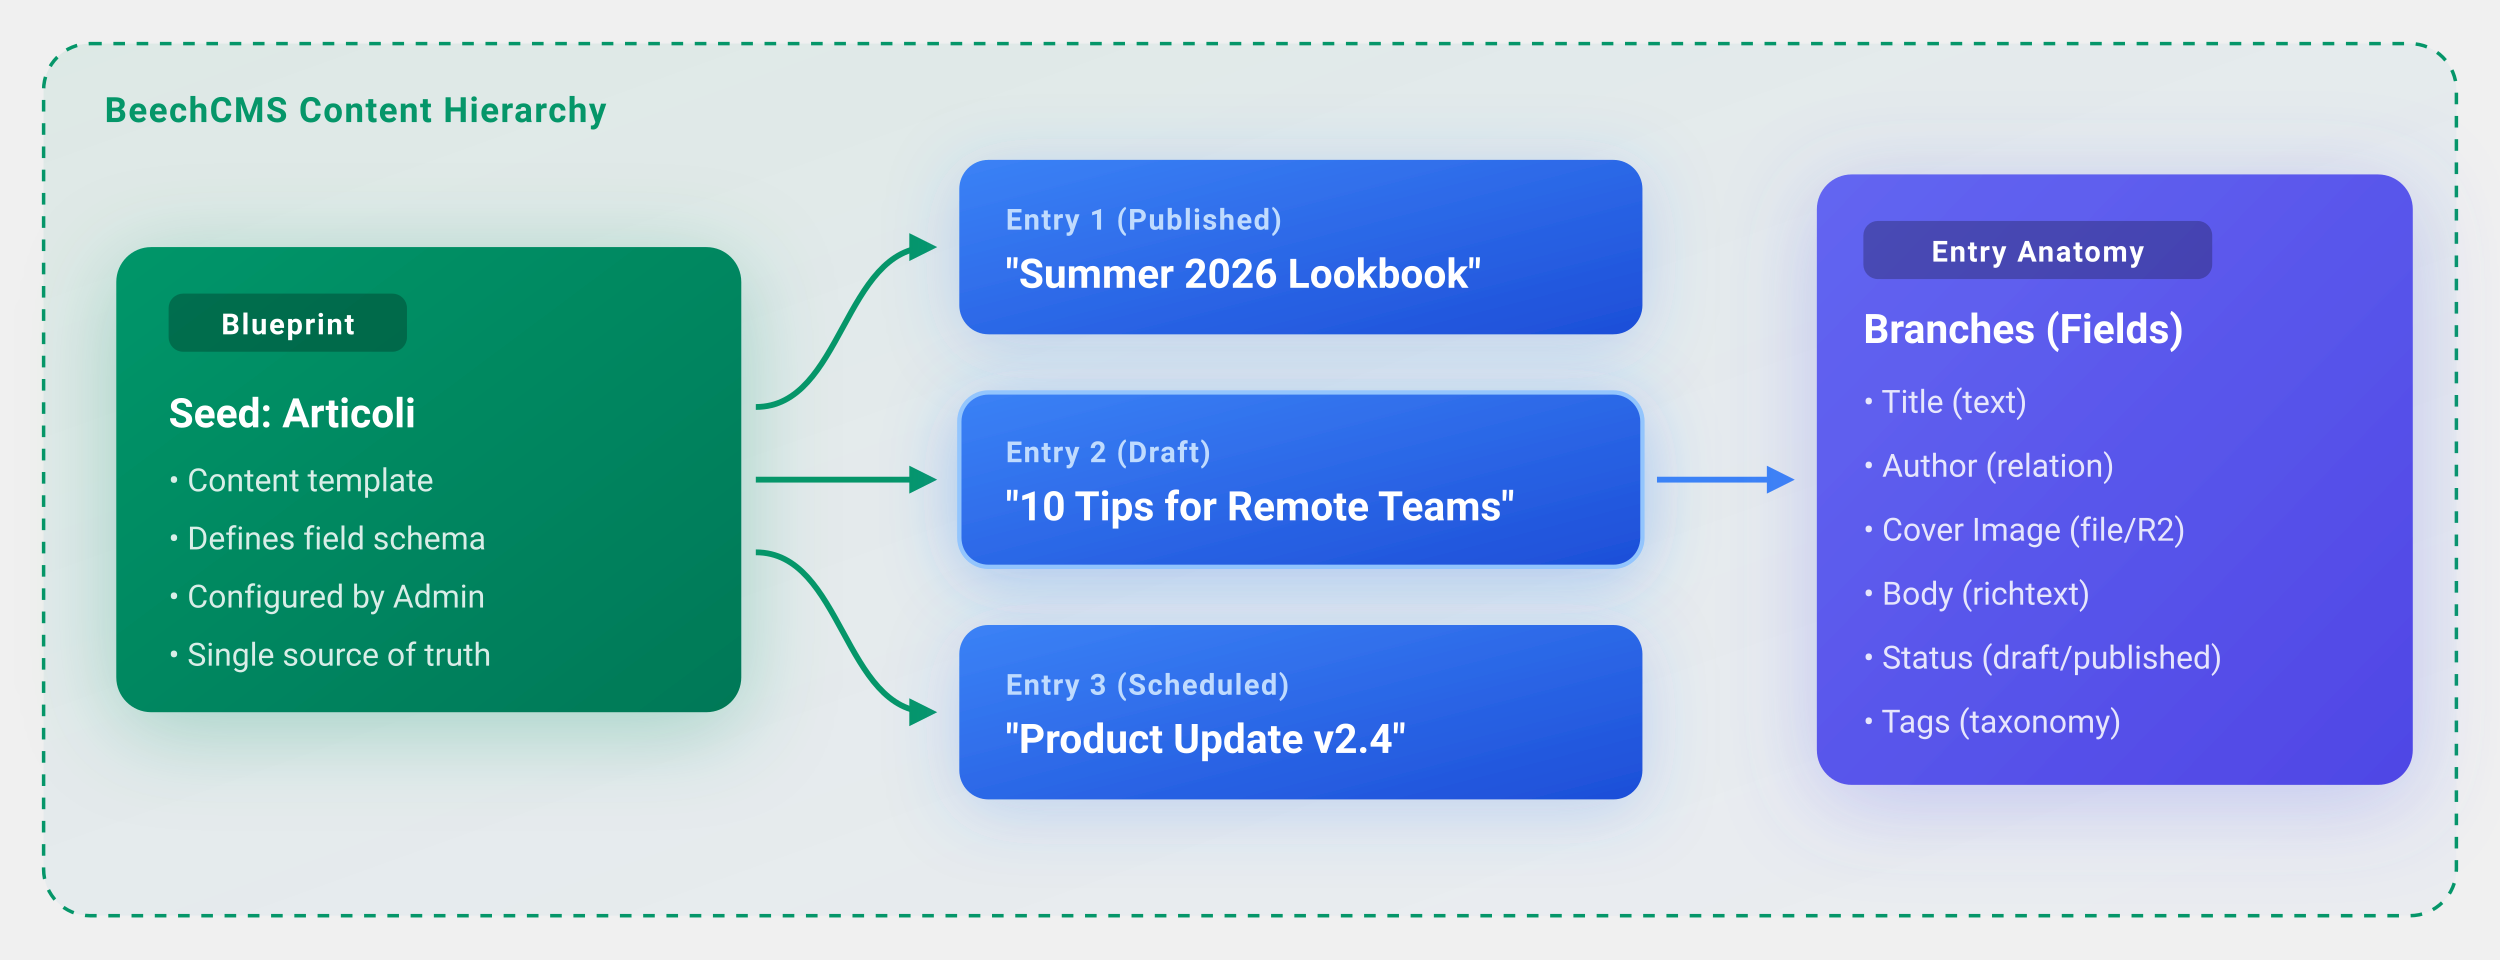
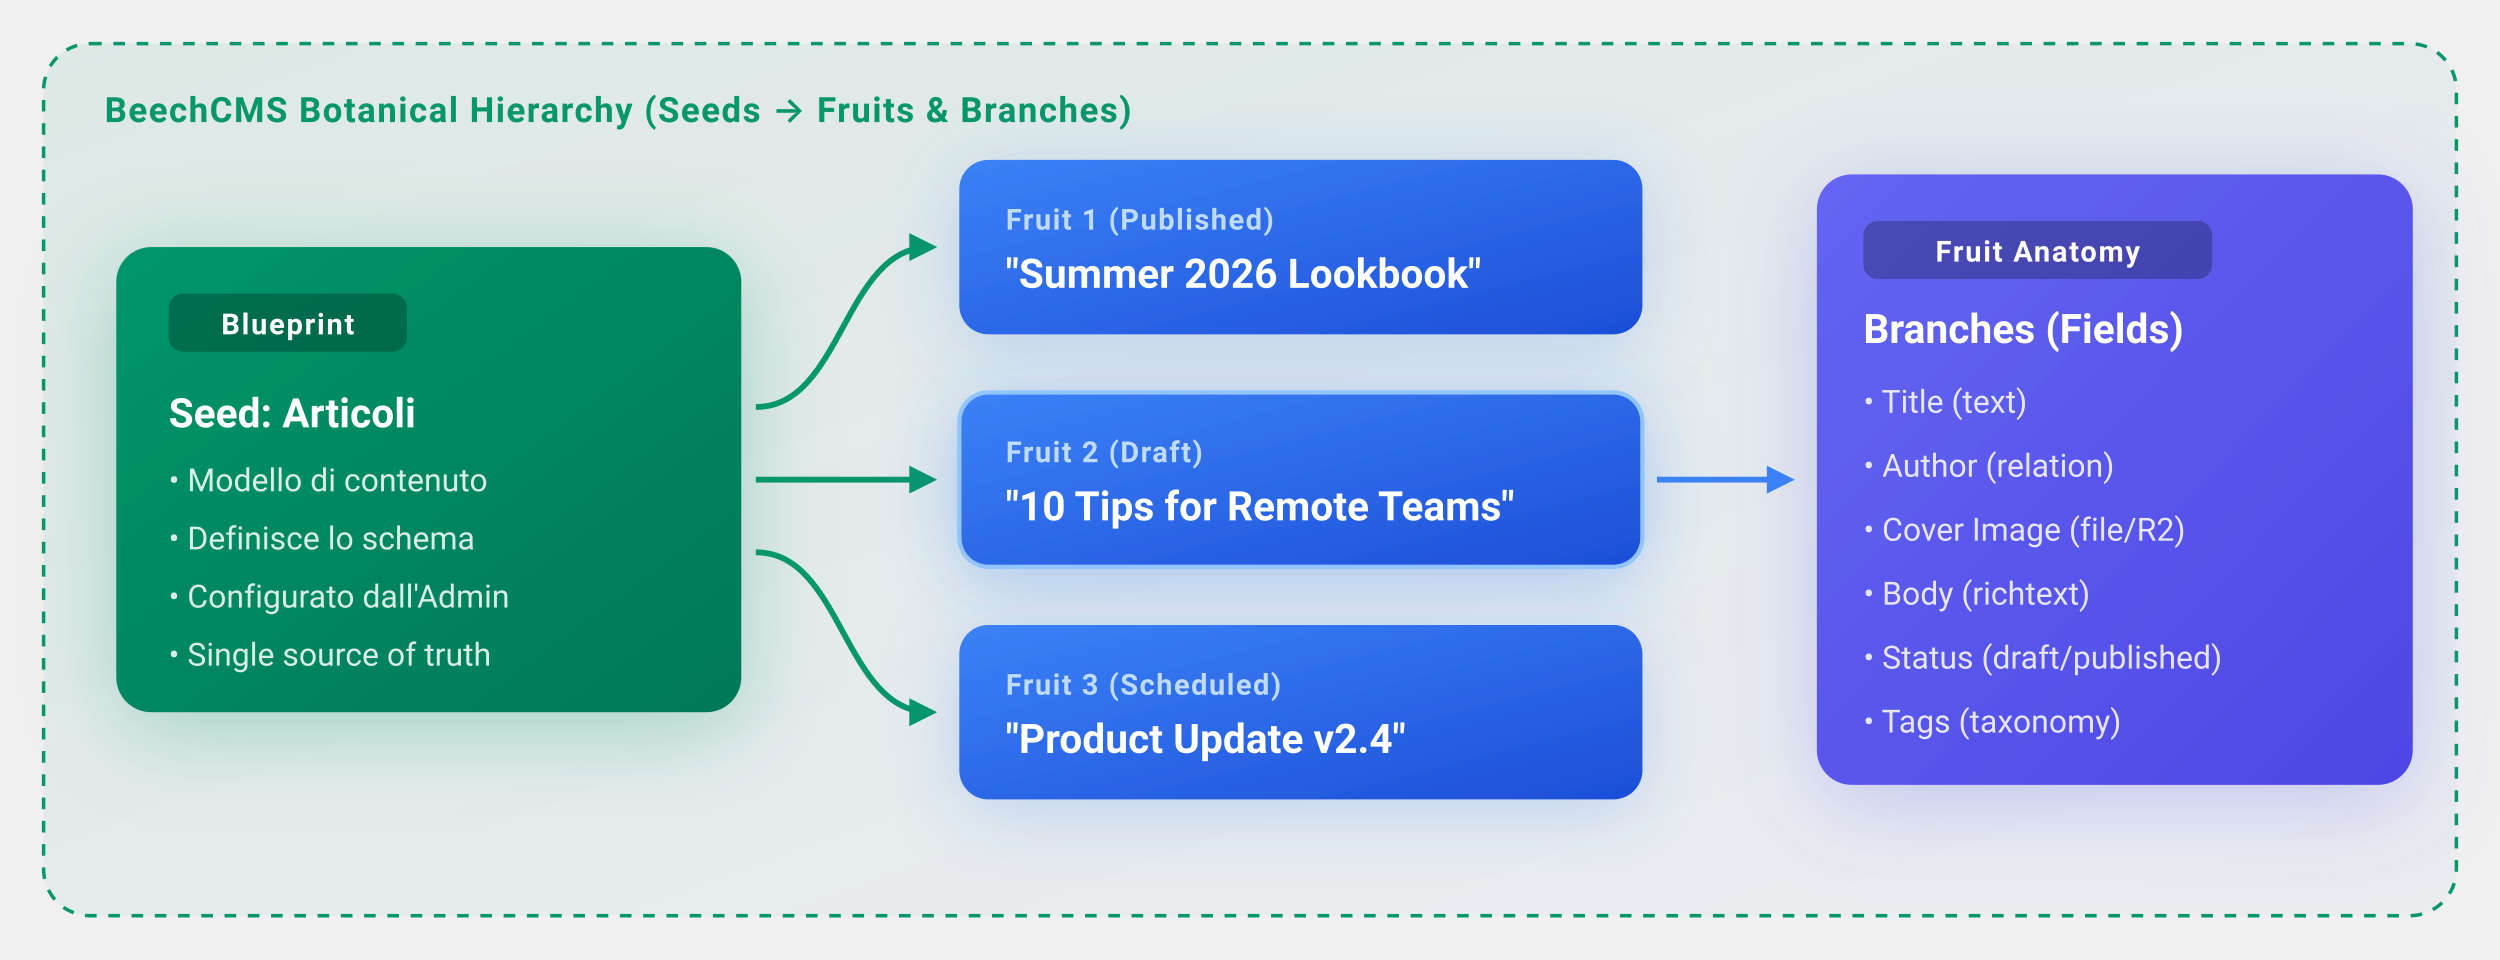
<svg xmlns="http://www.w3.org/2000/svg" viewBox="0 0 860 330" width="100%" height="100%">
  <defs>
    <linearGradient id="seedGrad" x1="0%" y1="0%" x2="100%" y2="100%">
      <stop offset="0%" stop-color="#059669" />
      <stop offset="100%" stop-color="#047857" />
    </linearGradient>
-     <linearGradient id="entryGrad" x1="0%" y1="0%" x2="100%" y2="100%">
+     <linearGradient id="fruitGrad" x1="0%" y1="0%" x2="100%" y2="100%">
      <stop offset="0%" stop-color="#3b82f6" />
      <stop offset="100%" stop-color="#1d4ed8" />
    </linearGradient>
    <linearGradient id="branchGrad" x1="0%" y1="0%" x2="100%" y2="100%">
      <stop offset="0%" stop-color="#6366f1" />
      <stop offset="100%" stop-color="#4f46e5" />
    </linearGradient>
    <linearGradient id="bgBoxGrad" x1="0%" y1="0%" x2="100%" y2="100%">
      <stop offset="0%" stop-color="#059669" stop-opacity="0.08" />
      <stop offset="100%" stop-color="#3b82f6" stop-opacity="0.03" />
    </linearGradient>
    <marker id="arrow-emerald" viewBox="0 0 10 10" refX="6" refY="5" markerWidth="6" markerHeight="6" orient="auto">
      <path d="M 0 1 L 8 5 L 0 9 z" fill="#059669" />
    </marker>
    <marker id="arrow-blue" viewBox="0 0 10 10" refX="6" refY="5" markerWidth="6" markerHeight="6" orient="auto">
      <path d="M 0 1 L 8 5 L 0 9 z" fill="#3b82f6" />
    </marker>
  </defs>
  <style>
    .diagram-title { font-family: -apple-system, BlinkMacSystemFont, "Segoe UI", Roboto, sans-serif; font-size: 12px; font-weight: 600; letter-spacing: 0.5px; fill: #059669; text-transform: uppercase; }
    .card-badge { font-family: -apple-system, BlinkMacSystemFont, "Segoe UI", Roboto, sans-serif; font-size: 10px; font-weight: 700; text-transform: uppercase; letter-spacing: 0.6px; fill: #ffffff; }
    .card-title { font-family: -apple-system, BlinkMacSystemFont, "Segoe UI", Roboto, sans-serif; font-size: 14px; font-weight: 700; fill: #ffffff; }
    .card-desc { font-family: -apple-system, BlinkMacSystemFont, "Segoe UI", Roboto, sans-serif; font-size: 11px; fill: rgba(255, 255, 255, 0.85); }
-     .entry-badge { font-family: -apple-system, BlinkMacSystemFont, "Segoe UI", Roboto, sans-serif; font-size: 10px; font-weight: 600; letter-spacing: 0.5px; fill: #bfdbfe; text-transform: uppercase; }
+     .fruit-badge { font-family: -apple-system, BlinkMacSystemFont, "Segoe UI", Roboto, sans-serif; font-size: 10px; font-weight: 600; letter-spacing: 0.5px; fill: #bfdbfe; text-transform: uppercase; }
  </style>
  <rect x="15" y="15" width="830" height="300" rx="16" fill="url(#bgBoxGrad)" stroke="#059669" stroke-width="1.2" stroke-dasharray="4 4" />
-   <text x="36" y="42" class="diagram-title">BeechCMS Content Hierarchy</text>
+   <text x="36" y="42" class="diagram-title">BeechCMS Botanical Hierarchy (Seeds → Fruits &amp; Branches)</text>
  <g transform="translate(40, 85)">
    <rect width="215" height="160" rx="12" fill="url(#seedGrad)" filter="drop-shadow(0 6px 16px rgba(5, 150, 105, 0.3))" />
    <rect x="18" y="16" width="82" height="20" rx="5" fill="rgba(0, 0, 0, 0.25)" />
    <text x="59" y="30" text-anchor="middle" class="card-badge">Blueprint</text>
    <text x="18" y="62" class="card-title">Seed: Articoli</text>
-     <text x="18" y="84" class="card-desc">• Content template</text>
-     <text x="18" y="104" class="card-desc">• Defines field schema</text>
-     <text x="18" y="124" class="card-desc">• Configured by Admin</text>
+     <text x="18" y="84" class="card-desc">• Modello di contenuto</text>
+     <text x="18" y="104" class="card-desc">• Definisce lo schema</text>
+     <text x="18" y="124" class="card-desc">• Configurato dall'Admin</text>
    <text x="18" y="144" class="card-desc">• Single source of truth</text>
  </g>
  <path d="M 260 140 C 290 140, 290 85, 320 85" fill="none" stroke="#059669" stroke-width="2" marker-end="url(#arrow-emerald)" />
  <path d="M 260 165 L 320 165" fill="none" stroke="#059669" stroke-width="2" marker-end="url(#arrow-emerald)" />
  <path d="M 260 190 C 290 190, 290 245, 320 245" fill="none" stroke="#059669" stroke-width="2" marker-end="url(#arrow-emerald)" />
  <g transform="translate(330, 55)">
-     <rect width="235" height="60" rx="10" fill="url(#entryGrad)" filter="drop-shadow(0 4px 12px rgba(59, 130, 246, 0.25))" />
-     <text x="16" y="24" class="entry-badge">Entry 1 (Published)</text>
+     <rect width="235" height="60" rx="10" fill="url(#fruitGrad)" filter="drop-shadow(0 4px 12px rgba(59, 130, 246, 0.25))" />
+     <text x="16" y="24" class="fruit-badge">Fruit 1 (Published)</text>
    <text x="16" y="44" class="card-title">"Summer 2026 Lookbook"</text>
  </g>
  <g transform="translate(330, 135)">
-     <rect width="235" height="60" rx="10" fill="url(#entryGrad)" stroke="#93c5fd" stroke-width="1.5" filter="drop-shadow(0 4px 12px rgba(59, 130, 246, 0.35))" />
-     <text x="16" y="24" class="entry-badge">Entry 2 (Draft)</text>
+     <rect width="235" height="60" rx="10" fill="url(#fruitGrad)" stroke="#93c5fd" stroke-width="1.5" filter="drop-shadow(0 4px 12px rgba(59, 130, 246, 0.35))" />
+     <text x="16" y="24" class="fruit-badge">Fruit 2 (Draft)</text>
    <text x="16" y="44" class="card-title">"10 Tips for Remote Teams"</text>
  </g>
  <g transform="translate(330, 215)">
-     <rect width="235" height="60" rx="10" fill="url(#entryGrad)" filter="drop-shadow(0 4px 12px rgba(59, 130, 246, 0.25))" />
-     <text x="16" y="24" class="entry-badge">Entry 3 (Scheduled)</text>
+     <rect width="235" height="60" rx="10" fill="url(#fruitGrad)" filter="drop-shadow(0 4px 12px rgba(59, 130, 246, 0.25))" />
+     <text x="16" y="24" class="fruit-badge">Fruit 3 (Scheduled)</text>
    <text x="16" y="44" class="card-title">"Product Update v2.4"</text>
  </g>
  <path d="M 570 165 L 615 165" fill="none" stroke="#3b82f6" stroke-width="2" marker-end="url(#arrow-blue)" />
  <g transform="translate(625, 60)">
    <rect width="205" height="210" rx="12" fill="url(#branchGrad)" filter="drop-shadow(0 6px 16px rgba(99, 102, 241, 0.3))" />
    <rect x="16" y="16" width="120" height="20" rx="5" fill="rgba(0, 0, 0, 0.25)" />
-     <text x="76" y="30" text-anchor="middle" class="card-badge">Entry Anatomy</text>
+     <text x="76" y="30" text-anchor="middle" class="card-badge">Fruit Anatomy</text>
    <text x="16" y="58" class="card-title">Branches (Fields)</text>
    <text x="16" y="82" class="card-desc">• Title (text)</text>
    <text x="16" y="104" class="card-desc">• Author (relation)</text>
    <text x="16" y="126" class="card-desc">• Cover Image (file/R2)</text>
    <text x="16" y="148" class="card-desc">• Body (richtext)</text>
    <text x="16" y="170" class="card-desc">• Status (draft/published)</text>
    <text x="16" y="192" class="card-desc">• Tags (taxonomy)</text>
  </g>
</svg>
